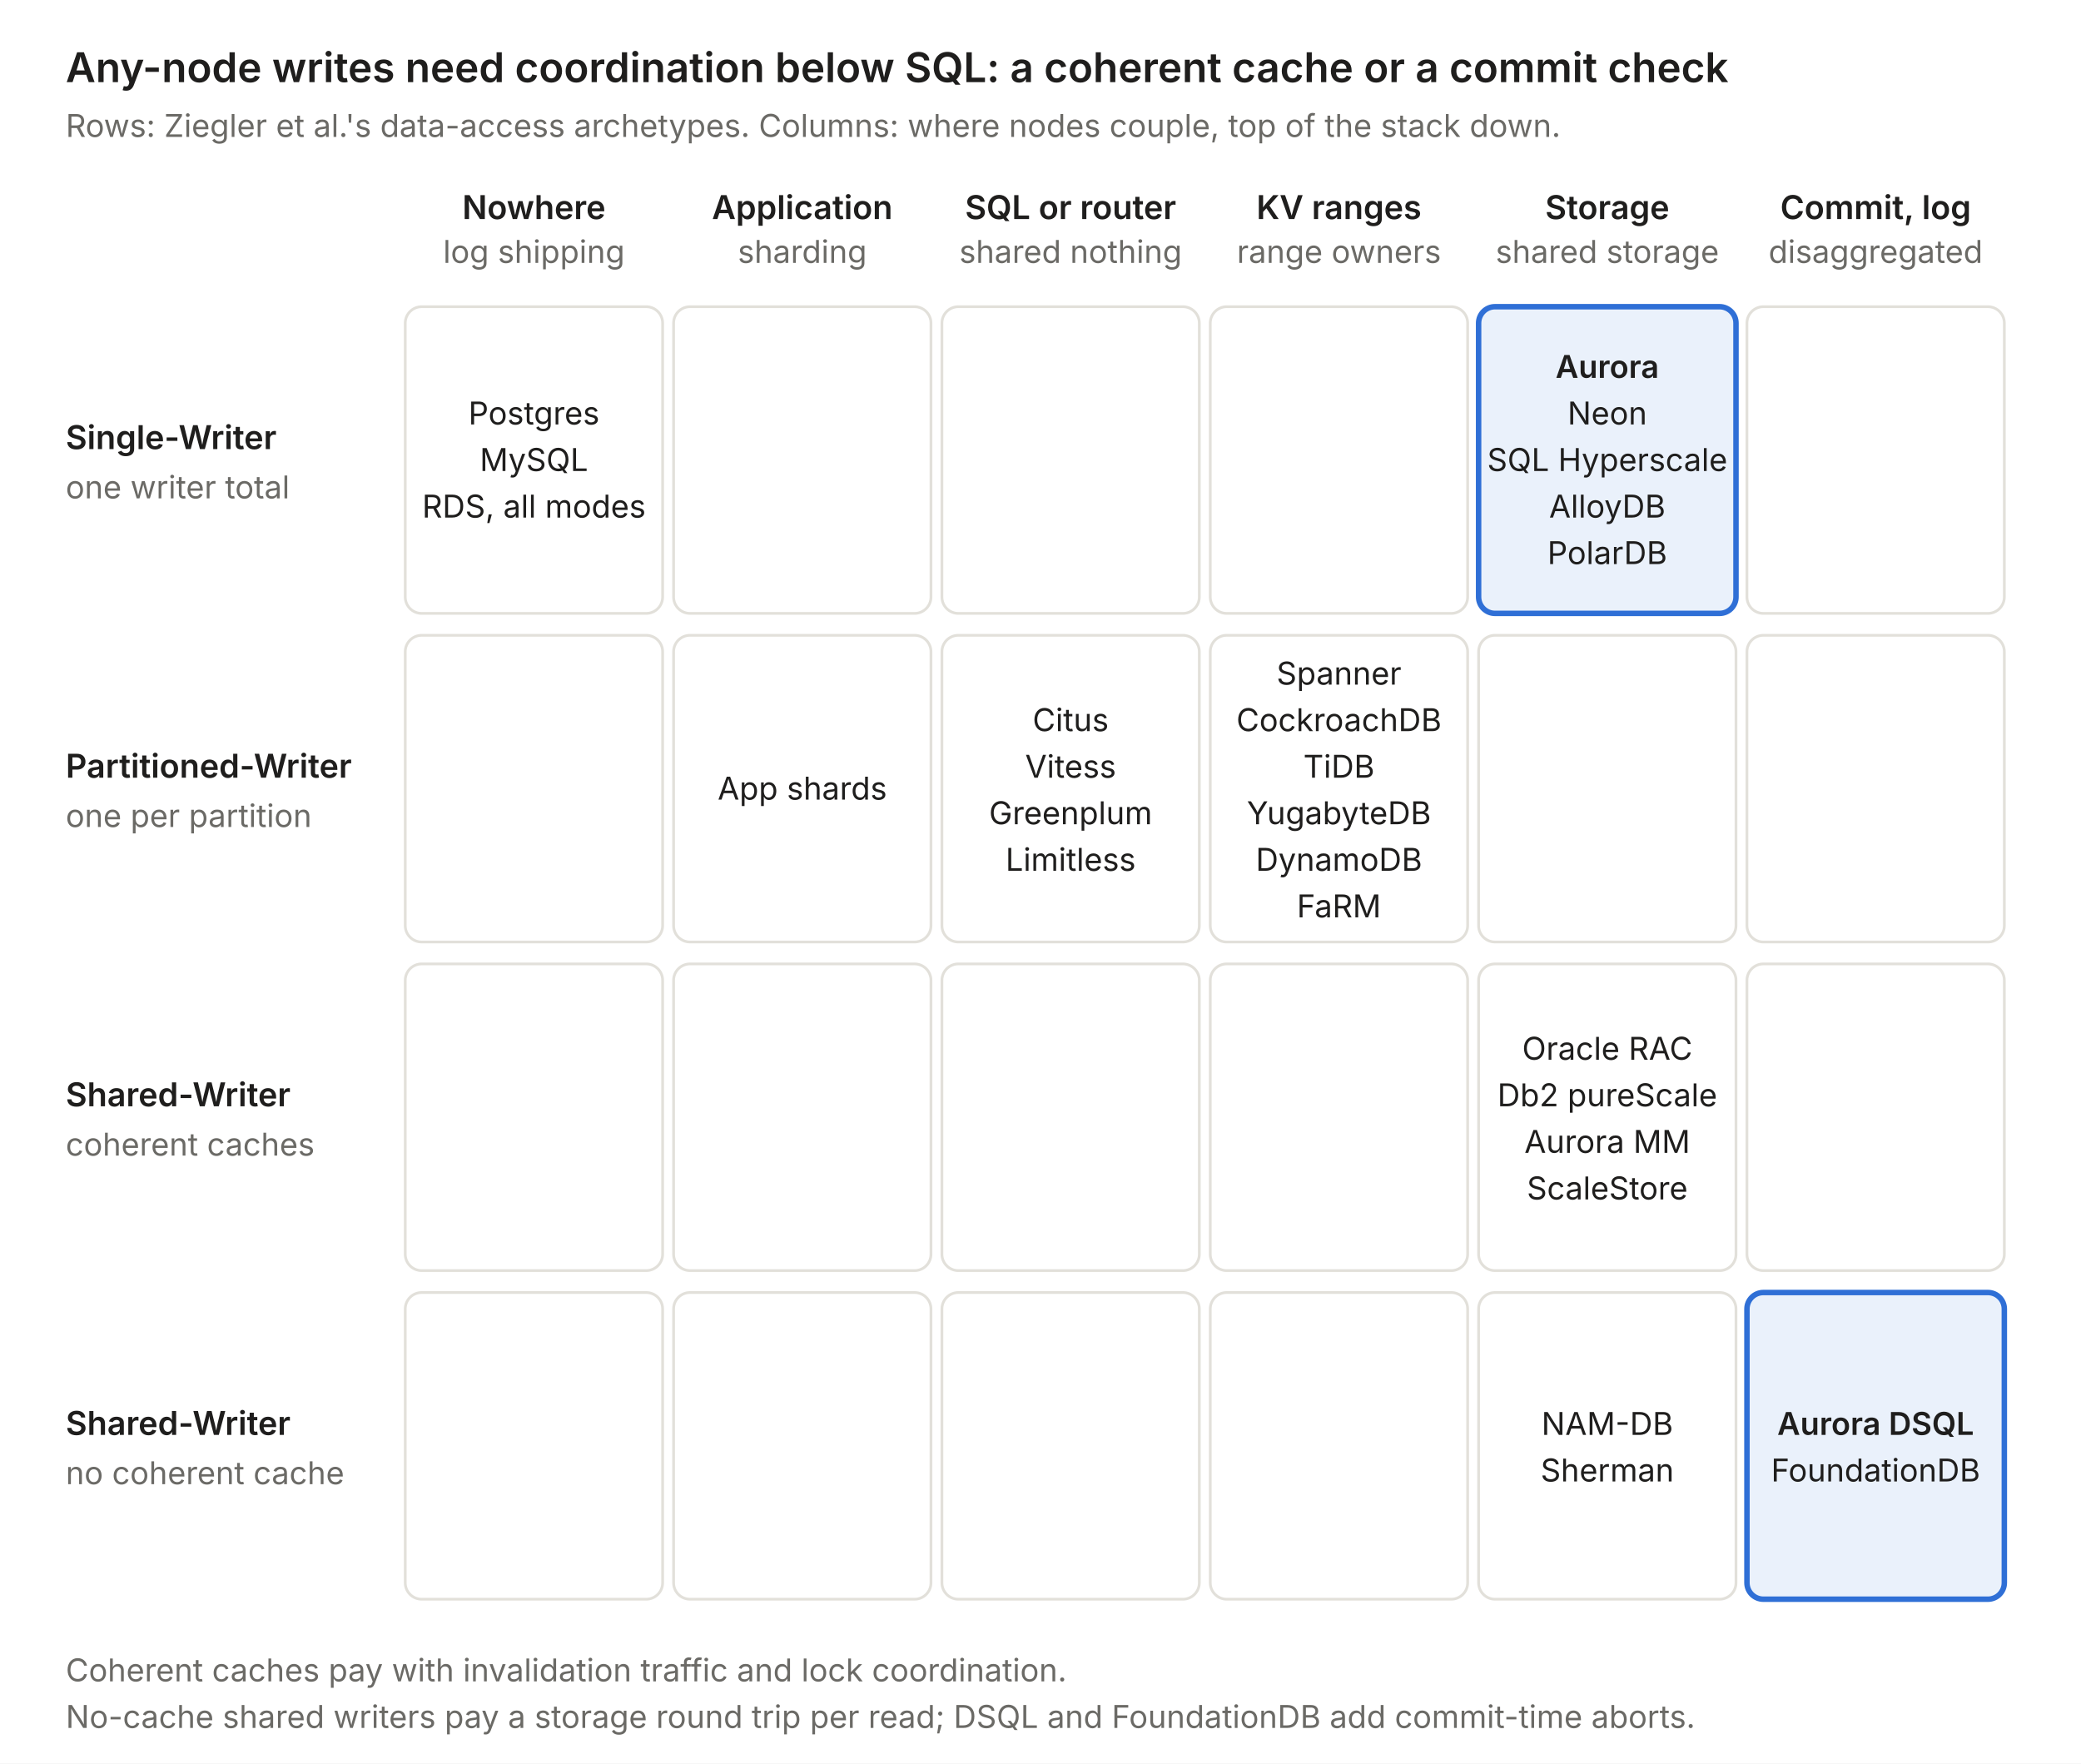
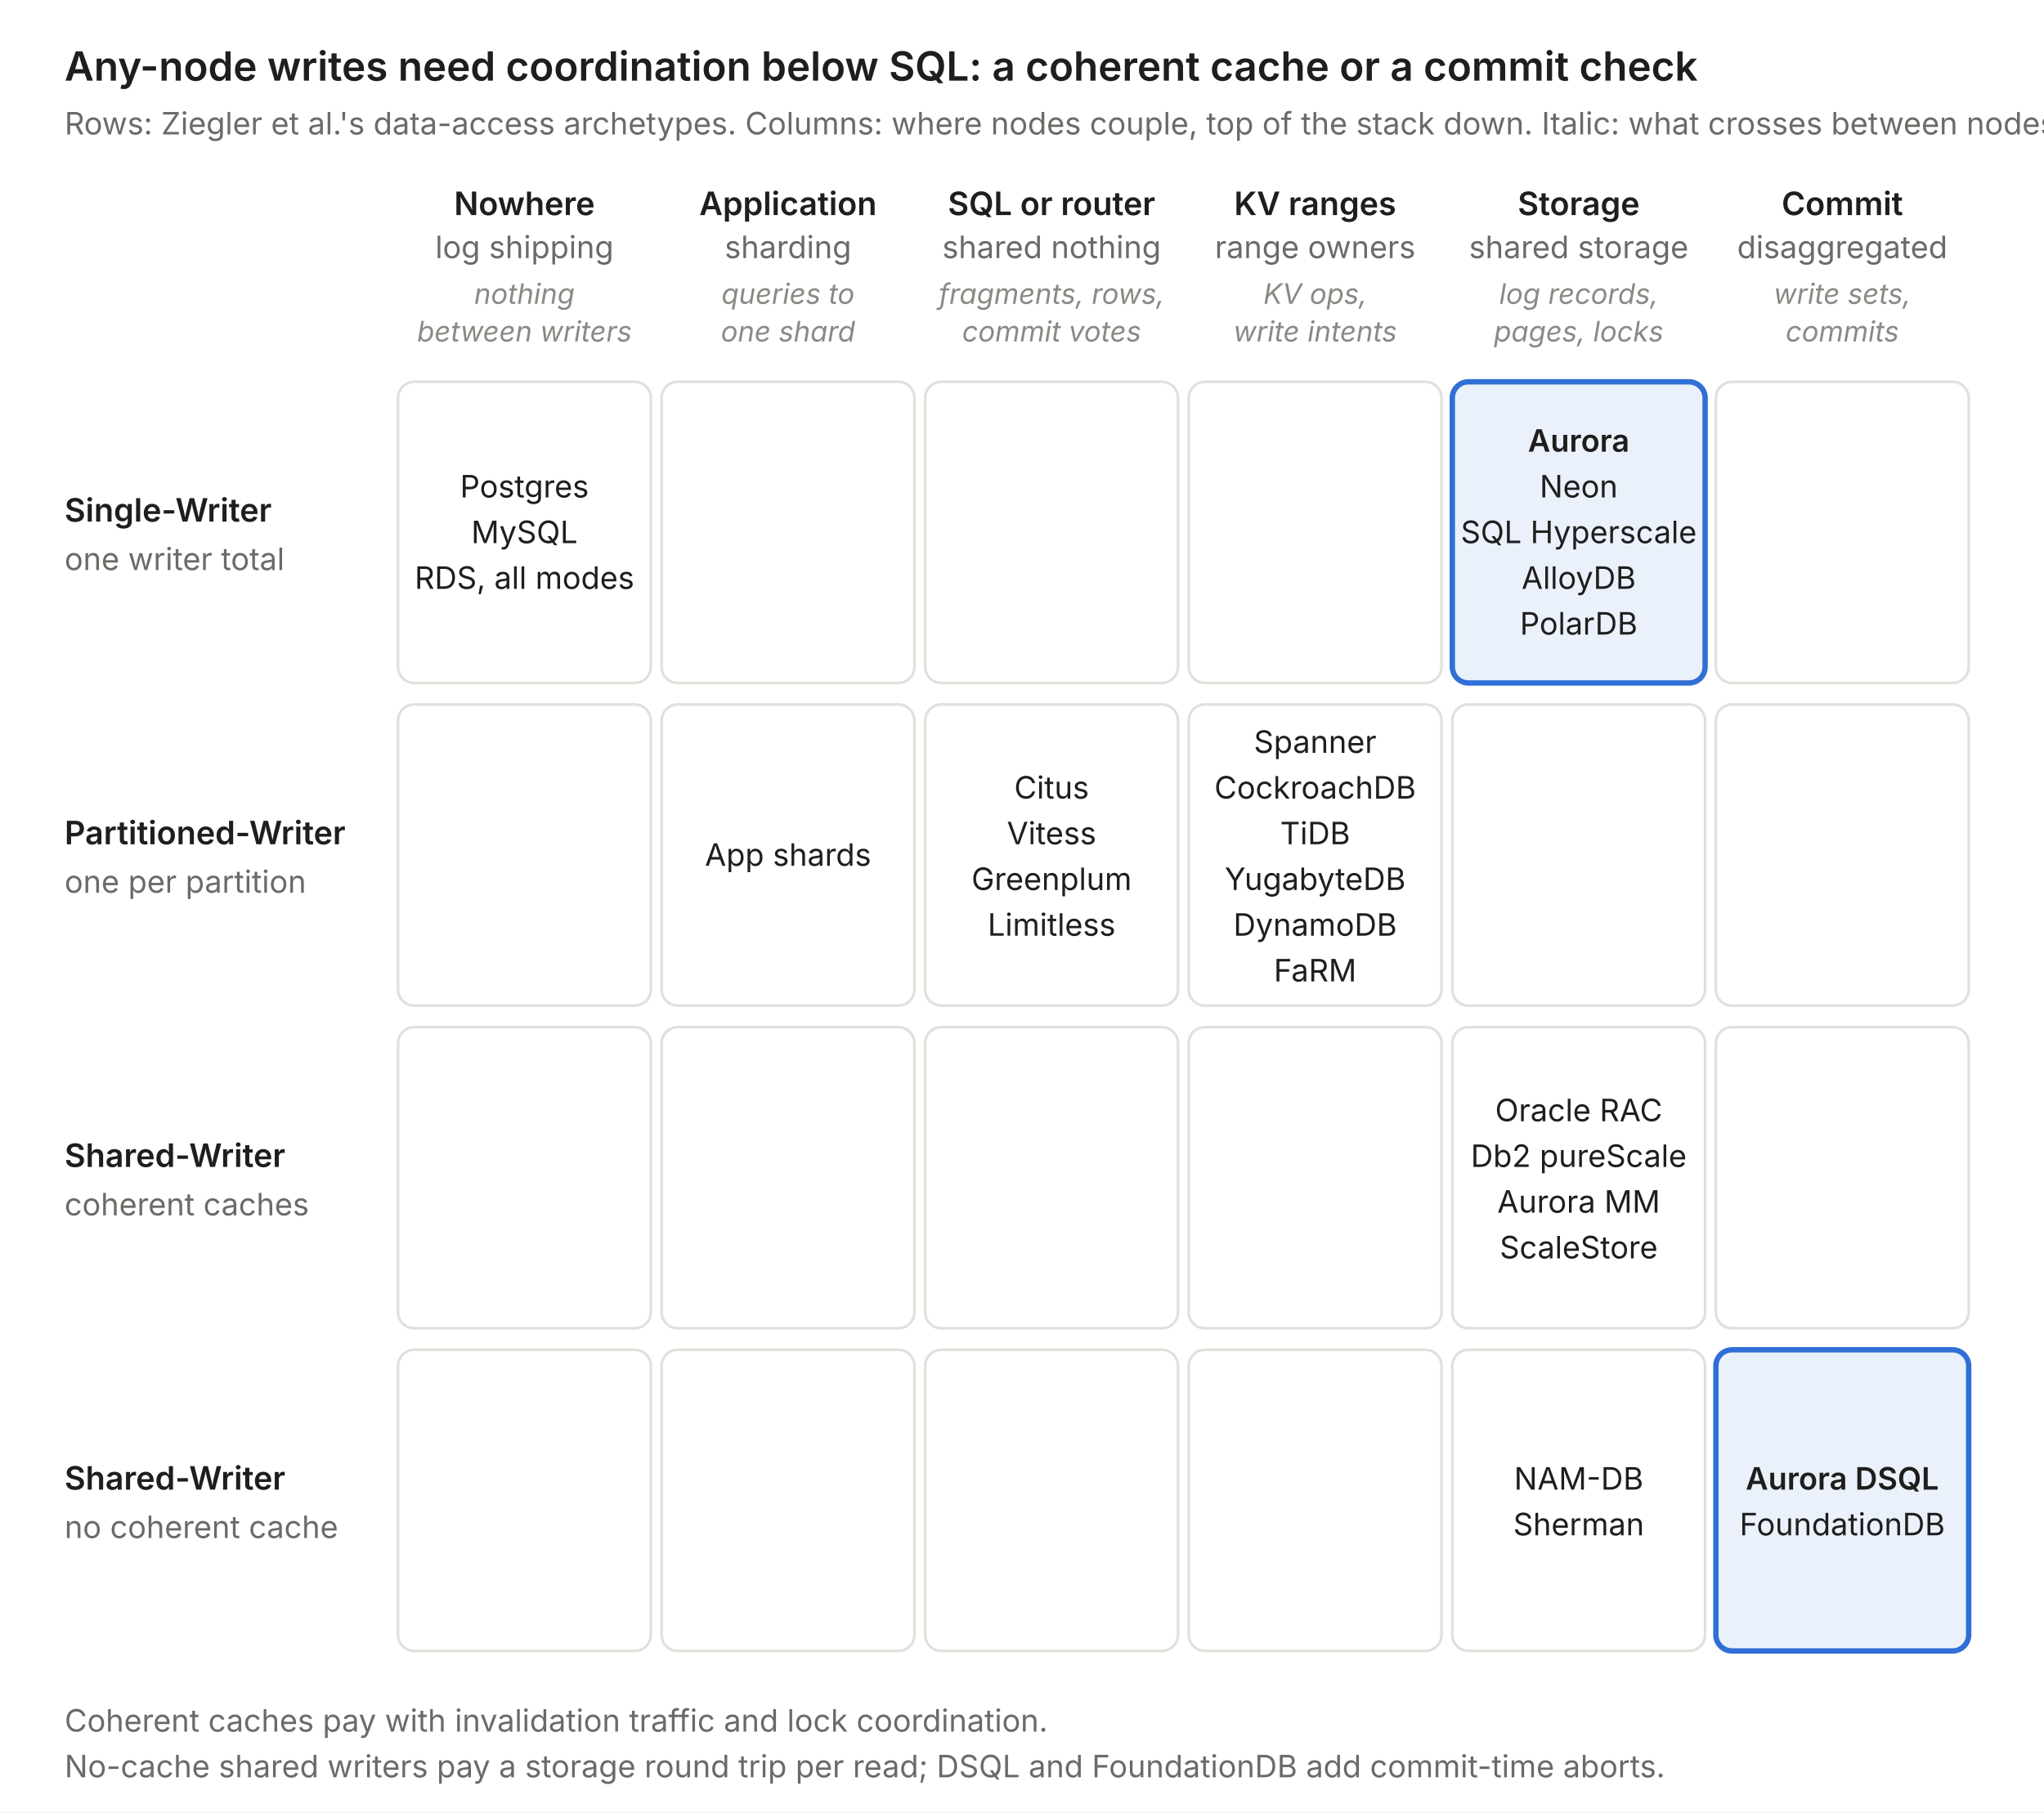
- <svg xmlns="http://www.w3.org/2000/svg" width="760" height="644" font-family="Inter, 'Helvetica Neue', Arial, sans-serif" viewBox="0 0 760 644" role="img" aria-label="Archetype map" font-size="13">
+ <svg xmlns="http://www.w3.org/2000/svg" width="760" height="674" font-family="Inter, 'Helvetica Neue', Arial, sans-serif" viewBox="0 0 760 674" role="img" aria-label="Archetype map" font-size="13">
  <rect width="100%" height="100%" fill="#ffffff" />
  <text x="24" y="30" font-size="15" font-weight="600" fill="#1f1e1d">Any-node writes need coordination below SQL: a coherent cache or a commit check</text>
-   <text x="24" y="50" font-size="11.5" fill="#6b6a66">Rows: Ziegler et al.'s data-access archetypes. Columns: where nodes couple, top of the stack down.</text>
+   <text x="24" y="50" font-size="11.5" fill="#6b6a66">Rows: Ziegler et al.'s data-access archetypes. Columns: where nodes couple, top of the stack down. Italic: what crosses between nodes.</text>
  <g>
    <text x="195" y="80" text-anchor="middle" font-size="12" font-weight="600" fill="#1f1e1d">Nowhere</text>
    <text x="195" y="96" text-anchor="middle" font-size="11.5" fill="#6b6a66">log shipping</text>
  </g>
  <g>
    <text x="293" y="80" text-anchor="middle" font-size="12" font-weight="600" fill="#1f1e1d">Application</text>
    <text x="293" y="96" text-anchor="middle" font-size="11.5" fill="#6b6a66">sharding</text>
  </g>
  <g>
    <text x="391" y="80" text-anchor="middle" font-size="12" font-weight="600" fill="#1f1e1d">SQL or router</text>
    <text x="391" y="96" text-anchor="middle" font-size="11.5" fill="#6b6a66">shared nothing</text>
  </g>
  <g>
    <text x="489" y="80" text-anchor="middle" font-size="12" font-weight="600" fill="#1f1e1d">KV ranges</text>
    <text x="489" y="96" text-anchor="middle" font-size="11.5" fill="#6b6a66">range owners</text>
  </g>
  <g>
    <text x="587" y="80" text-anchor="middle" font-size="12" font-weight="600" fill="#1f1e1d">Storage</text>
    <text x="587" y="96" text-anchor="middle" font-size="11.5" fill="#6b6a66">shared storage</text>
  </g>
  <g>
-     <text x="685" y="80" text-anchor="middle" font-size="12" font-weight="600" fill="#1f1e1d">Commit, log</text>
+     <text x="685" y="80" text-anchor="middle" font-size="12" font-weight="600" fill="#1f1e1d">Commit</text>
    <text x="685" y="96" text-anchor="middle" font-size="11.5" fill="#6b6a66">disaggregated</text>
  </g>
  <g>
-     <rect x="148" y="112" width="94" height="112" rx="6" fill="none" fill-opacity="1" stroke="#e2e0da" stroke-width="1" />
-     <rect x="246" y="112" width="94" height="112" rx="6" fill="none" fill-opacity="1" stroke="#e2e0da" stroke-width="1" />
-     <rect x="344" y="112" width="94" height="112" rx="6" fill="none" fill-opacity="1" stroke="#e2e0da" stroke-width="1" />
-     <rect x="442" y="112" width="94" height="112" rx="6" fill="none" fill-opacity="1" stroke="#e2e0da" stroke-width="1" />
-     <rect x="540" y="112" width="94" height="112" rx="6" fill="#2f6fd6" fill-opacity="0.1" stroke="#2f6fd6" stroke-width="2" />
-     <rect x="638" y="112" width="94" height="112" rx="6" fill="none" fill-opacity="1" stroke="#e2e0da" stroke-width="1" />
-     <text x="24" y="164" font-size="12" font-weight="600" fill="#1f1e1d">Single-Writer</text>
-     <text x="24" y="182" font-size="11.5" fill="#6b6a66">one writer total</text>
-     <text x="195" y="155" text-anchor="middle" font-size="11.5" font-weight="400" fill="#1f1e1d">Postgres</text>
-     <text x="195" y="172" text-anchor="middle" font-size="11.5" font-weight="400" fill="#1f1e1d">MySQL</text>
-     <text x="195" y="189" text-anchor="middle" font-size="11.5" font-weight="400" fill="#1f1e1d">RDS, all modes</text>
-     <text x="587" y="138" text-anchor="middle" font-size="11.5" font-weight="600" fill="#1f1e1d">Aurora</text>
-     <text x="587" y="155" text-anchor="middle" font-size="11.5" font-weight="400" fill="#1f1e1d">Neon</text>
-     <text x="587" y="172" text-anchor="middle" font-size="11.5" font-weight="400" fill="#1f1e1d">SQL Hyperscale</text>
-     <text x="587" y="189" text-anchor="middle" font-size="11.5" font-weight="400" fill="#1f1e1d">AlloyDB</text>
-     <text x="587" y="206" text-anchor="middle" font-size="11.5" font-weight="400" fill="#1f1e1d">PolarDB</text>
+     <text x="195" y="113" text-anchor="middle" font-size="10.5" font-style="italic" fill="#8a8984">nothing</text>
+     <text x="195" y="127" text-anchor="middle" font-size="10.5" font-style="italic" fill="#8a8984">between writers</text>
+     <text x="293" y="113" text-anchor="middle" font-size="10.5" font-style="italic" fill="#8a8984">queries to</text>
+     <text x="293" y="127" text-anchor="middle" font-size="10.5" font-style="italic" fill="#8a8984">one shard</text>
+     <text x="391" y="113" text-anchor="middle" font-size="10.5" font-style="italic" fill="#8a8984">fragments, rows,</text>
+     <text x="391" y="127" text-anchor="middle" font-size="10.5" font-style="italic" fill="#8a8984">commit votes</text>
+     <text x="489" y="113" text-anchor="middle" font-size="10.5" font-style="italic" fill="#8a8984">KV ops,</text>
+     <text x="489" y="127" text-anchor="middle" font-size="10.5" font-style="italic" fill="#8a8984">write intents</text>
+     <text x="587" y="113" text-anchor="middle" font-size="10.5" font-style="italic" fill="#8a8984">log records,</text>
+     <text x="587" y="127" text-anchor="middle" font-size="10.5" font-style="italic" fill="#8a8984">pages, locks</text>
+     <text x="685" y="113" text-anchor="middle" font-size="10.5" font-style="italic" fill="#8a8984">write sets,</text>
+     <text x="685" y="127" text-anchor="middle" font-size="10.5" font-style="italic" fill="#8a8984">commits</text>
  </g>
  <g>
-     <rect x="148" y="232" width="94" height="112" rx="6" fill="none" fill-opacity="1" stroke="#e2e0da" stroke-width="1" />
-     <rect x="246" y="232" width="94" height="112" rx="6" fill="none" fill-opacity="1" stroke="#e2e0da" stroke-width="1" />
-     <rect x="344" y="232" width="94" height="112" rx="6" fill="none" fill-opacity="1" stroke="#e2e0da" stroke-width="1" />
-     <rect x="442" y="232" width="94" height="112" rx="6" fill="none" fill-opacity="1" stroke="#e2e0da" stroke-width="1" />
-     <rect x="540" y="232" width="94" height="112" rx="6" fill="none" fill-opacity="1" stroke="#e2e0da" stroke-width="1" />
-     <rect x="638" y="232" width="94" height="112" rx="6" fill="none" fill-opacity="1" stroke="#e2e0da" stroke-width="1" />
-     <text x="24" y="284" font-size="12" font-weight="600" fill="#1f1e1d">Partitioned-Writer</text>
-     <text x="24" y="302" font-size="11.5" fill="#6b6a66">one per partition</text>
-     <text x="293" y="292" text-anchor="middle" font-size="11.5" font-weight="400" fill="#1f1e1d">App shards</text>
-     <text x="391" y="267" text-anchor="middle" font-size="11.5" font-weight="400" fill="#1f1e1d">Citus</text>
-     <text x="391" y="284" text-anchor="middle" font-size="11.5" font-weight="400" fill="#1f1e1d">Vitess</text>
-     <text x="391" y="301" text-anchor="middle" font-size="11.5" font-weight="400" fill="#1f1e1d">Greenplum</text>
-     <text x="391" y="318" text-anchor="middle" font-size="11.5" font-weight="400" fill="#1f1e1d">Limitless</text>
-     <text x="489" y="250" text-anchor="middle" font-size="11.5" font-weight="400" fill="#1f1e1d">Spanner</text>
-     <text x="489" y="267" text-anchor="middle" font-size="11.5" font-weight="400" fill="#1f1e1d">CockroachDB</text>
-     <text x="489" y="284" text-anchor="middle" font-size="11.5" font-weight="400" fill="#1f1e1d">TiDB</text>
-     <text x="489" y="301" text-anchor="middle" font-size="11.5" font-weight="400" fill="#1f1e1d">YugabyteDB</text>
-     <text x="489" y="318" text-anchor="middle" font-size="11.5" font-weight="400" fill="#1f1e1d">DynamoDB</text>
-     <text x="489" y="335" text-anchor="middle" font-size="11.5" font-weight="400" fill="#1f1e1d">FaRM</text>
+     <rect x="148" y="142" width="94" height="112" rx="6" fill="none" fill-opacity="1" stroke="#e2e0da" stroke-width="1" />
+     <rect x="246" y="142" width="94" height="112" rx="6" fill="none" fill-opacity="1" stroke="#e2e0da" stroke-width="1" />
+     <rect x="344" y="142" width="94" height="112" rx="6" fill="none" fill-opacity="1" stroke="#e2e0da" stroke-width="1" />
+     <rect x="442" y="142" width="94" height="112" rx="6" fill="none" fill-opacity="1" stroke="#e2e0da" stroke-width="1" />
+     <rect x="540" y="142" width="94" height="112" rx="6" fill="#2f6fd6" fill-opacity="0.1" stroke="#2f6fd6" stroke-width="2" />
+     <rect x="638" y="142" width="94" height="112" rx="6" fill="none" fill-opacity="1" stroke="#e2e0da" stroke-width="1" />
+     <text x="24" y="194" font-size="12" font-weight="600" fill="#1f1e1d">Single-Writer</text>
+     <text x="24" y="212" font-size="11.5" fill="#6b6a66">one writer total</text>
+     <text x="195" y="185" text-anchor="middle" font-size="11.5" font-weight="400" fill="#1f1e1d">Postgres</text>
+     <text x="195" y="202" text-anchor="middle" font-size="11.5" font-weight="400" fill="#1f1e1d">MySQL</text>
+     <text x="195" y="219" text-anchor="middle" font-size="11.5" font-weight="400" fill="#1f1e1d">RDS, all modes</text>
+     <text x="587" y="168" text-anchor="middle" font-size="11.5" font-weight="600" fill="#1f1e1d">Aurora</text>
+     <text x="587" y="185" text-anchor="middle" font-size="11.5" font-weight="400" fill="#1f1e1d">Neon</text>
+     <text x="587" y="202" text-anchor="middle" font-size="11.5" font-weight="400" fill="#1f1e1d">SQL Hyperscale</text>
+     <text x="587" y="219" text-anchor="middle" font-size="11.5" font-weight="400" fill="#1f1e1d">AlloyDB</text>
+     <text x="587" y="236" text-anchor="middle" font-size="11.5" font-weight="400" fill="#1f1e1d">PolarDB</text>
  </g>
  <g>
-     <rect x="148" y="352" width="94" height="112" rx="6" fill="none" fill-opacity="1" stroke="#e2e0da" stroke-width="1" />
-     <rect x="246" y="352" width="94" height="112" rx="6" fill="none" fill-opacity="1" stroke="#e2e0da" stroke-width="1" />
-     <rect x="344" y="352" width="94" height="112" rx="6" fill="none" fill-opacity="1" stroke="#e2e0da" stroke-width="1" />
-     <rect x="442" y="352" width="94" height="112" rx="6" fill="none" fill-opacity="1" stroke="#e2e0da" stroke-width="1" />
-     <rect x="540" y="352" width="94" height="112" rx="6" fill="none" fill-opacity="1" stroke="#e2e0da" stroke-width="1" />
-     <rect x="638" y="352" width="94" height="112" rx="6" fill="none" fill-opacity="1" stroke="#e2e0da" stroke-width="1" />
-     <text x="24" y="404" font-size="12" font-weight="600" fill="#1f1e1d">Shared-Writer</text>
-     <text x="24" y="422" font-size="11.5" fill="#6b6a66">coherent caches</text>
-     <text x="587" y="387" text-anchor="middle" font-size="11.5" font-weight="400" fill="#1f1e1d">Oracle RAC</text>
-     <text x="587" y="404" text-anchor="middle" font-size="11.5" font-weight="400" fill="#1f1e1d">Db2 pureScale</text>
-     <text x="587" y="421" text-anchor="middle" font-size="11.5" font-weight="400" fill="#1f1e1d">Aurora MM</text>
-     <text x="587" y="438" text-anchor="middle" font-size="11.5" font-weight="400" fill="#1f1e1d">ScaleStore</text>
+     <rect x="148" y="262" width="94" height="112" rx="6" fill="none" fill-opacity="1" stroke="#e2e0da" stroke-width="1" />
+     <rect x="246" y="262" width="94" height="112" rx="6" fill="none" fill-opacity="1" stroke="#e2e0da" stroke-width="1" />
+     <rect x="344" y="262" width="94" height="112" rx="6" fill="none" fill-opacity="1" stroke="#e2e0da" stroke-width="1" />
+     <rect x="442" y="262" width="94" height="112" rx="6" fill="none" fill-opacity="1" stroke="#e2e0da" stroke-width="1" />
+     <rect x="540" y="262" width="94" height="112" rx="6" fill="none" fill-opacity="1" stroke="#e2e0da" stroke-width="1" />
+     <rect x="638" y="262" width="94" height="112" rx="6" fill="none" fill-opacity="1" stroke="#e2e0da" stroke-width="1" />
+     <text x="24" y="314" font-size="12" font-weight="600" fill="#1f1e1d">Partitioned-Writer</text>
+     <text x="24" y="332" font-size="11.5" fill="#6b6a66">one per partition</text>
+     <text x="293" y="322" text-anchor="middle" font-size="11.5" font-weight="400" fill="#1f1e1d">App shards</text>
+     <text x="391" y="297" text-anchor="middle" font-size="11.5" font-weight="400" fill="#1f1e1d">Citus</text>
+     <text x="391" y="314" text-anchor="middle" font-size="11.5" font-weight="400" fill="#1f1e1d">Vitess</text>
+     <text x="391" y="331" text-anchor="middle" font-size="11.5" font-weight="400" fill="#1f1e1d">Greenplum</text>
+     <text x="391" y="348" text-anchor="middle" font-size="11.5" font-weight="400" fill="#1f1e1d">Limitless</text>
+     <text x="489" y="280" text-anchor="middle" font-size="11.5" font-weight="400" fill="#1f1e1d">Spanner</text>
+     <text x="489" y="297" text-anchor="middle" font-size="11.5" font-weight="400" fill="#1f1e1d">CockroachDB</text>
+     <text x="489" y="314" text-anchor="middle" font-size="11.5" font-weight="400" fill="#1f1e1d">TiDB</text>
+     <text x="489" y="331" text-anchor="middle" font-size="11.5" font-weight="400" fill="#1f1e1d">YugabyteDB</text>
+     <text x="489" y="348" text-anchor="middle" font-size="11.5" font-weight="400" fill="#1f1e1d">DynamoDB</text>
+     <text x="489" y="365" text-anchor="middle" font-size="11.5" font-weight="400" fill="#1f1e1d">FaRM</text>
  </g>
  <g>
-     <rect x="148" y="472" width="94" height="112" rx="6" fill="none" fill-opacity="1" stroke="#e2e0da" stroke-width="1" />
-     <rect x="246" y="472" width="94" height="112" rx="6" fill="none" fill-opacity="1" stroke="#e2e0da" stroke-width="1" />
-     <rect x="344" y="472" width="94" height="112" rx="6" fill="none" fill-opacity="1" stroke="#e2e0da" stroke-width="1" />
-     <rect x="442" y="472" width="94" height="112" rx="6" fill="none" fill-opacity="1" stroke="#e2e0da" stroke-width="1" />
-     <rect x="540" y="472" width="94" height="112" rx="6" fill="none" fill-opacity="1" stroke="#e2e0da" stroke-width="1" />
-     <rect x="638" y="472" width="94" height="112" rx="6" fill="#2f6fd6" fill-opacity="0.1" stroke="#2f6fd6" stroke-width="2" />
-     <text x="24" y="524" font-size="12" font-weight="600" fill="#1f1e1d">Shared-Writer</text>
-     <text x="24" y="542" font-size="11.5" fill="#6b6a66">no coherent cache</text>
-     <text x="587" y="524" text-anchor="middle" font-size="11.5" font-weight="400" fill="#1f1e1d">NAM-DB</text>
-     <text x="587" y="541" text-anchor="middle" font-size="11.5" font-weight="400" fill="#1f1e1d">Sherman</text>
-     <text x="685" y="524" text-anchor="middle" font-size="11.5" font-weight="600" fill="#1f1e1d">Aurora DSQL</text>
-     <text x="685" y="541" text-anchor="middle" font-size="11.5" font-weight="400" fill="#1f1e1d">FoundationDB</text>
+     <rect x="148" y="382" width="94" height="112" rx="6" fill="none" fill-opacity="1" stroke="#e2e0da" stroke-width="1" />
+     <rect x="246" y="382" width="94" height="112" rx="6" fill="none" fill-opacity="1" stroke="#e2e0da" stroke-width="1" />
+     <rect x="344" y="382" width="94" height="112" rx="6" fill="none" fill-opacity="1" stroke="#e2e0da" stroke-width="1" />
+     <rect x="442" y="382" width="94" height="112" rx="6" fill="none" fill-opacity="1" stroke="#e2e0da" stroke-width="1" />
+     <rect x="540" y="382" width="94" height="112" rx="6" fill="none" fill-opacity="1" stroke="#e2e0da" stroke-width="1" />
+     <rect x="638" y="382" width="94" height="112" rx="6" fill="none" fill-opacity="1" stroke="#e2e0da" stroke-width="1" />
+     <text x="24" y="434" font-size="12" font-weight="600" fill="#1f1e1d">Shared-Writer</text>
+     <text x="24" y="452" font-size="11.5" fill="#6b6a66">coherent caches</text>
+     <text x="587" y="417" text-anchor="middle" font-size="11.5" font-weight="400" fill="#1f1e1d">Oracle RAC</text>
+     <text x="587" y="434" text-anchor="middle" font-size="11.5" font-weight="400" fill="#1f1e1d">Db2 pureScale</text>
+     <text x="587" y="451" text-anchor="middle" font-size="11.5" font-weight="400" fill="#1f1e1d">Aurora MM</text>
+     <text x="587" y="468" text-anchor="middle" font-size="11.5" font-weight="400" fill="#1f1e1d">ScaleStore</text>
  </g>
-   <text x="24" y="614" font-size="11.5" fill="#6b6a66">Coherent caches pay with invalidation traffic and lock coordination.</text>
-   <text x="24" y="631" font-size="11.5" fill="#6b6a66">No-cache shared writers pay a storage round trip per read; DSQL and FoundationDB add commit-time aborts.</text>
+   <g>
+     <rect x="148" y="502" width="94" height="112" rx="6" fill="none" fill-opacity="1" stroke="#e2e0da" stroke-width="1" />
+     <rect x="246" y="502" width="94" height="112" rx="6" fill="none" fill-opacity="1" stroke="#e2e0da" stroke-width="1" />
+     <rect x="344" y="502" width="94" height="112" rx="6" fill="none" fill-opacity="1" stroke="#e2e0da" stroke-width="1" />
+     <rect x="442" y="502" width="94" height="112" rx="6" fill="none" fill-opacity="1" stroke="#e2e0da" stroke-width="1" />
+     <rect x="540" y="502" width="94" height="112" rx="6" fill="none" fill-opacity="1" stroke="#e2e0da" stroke-width="1" />
+     <rect x="638" y="502" width="94" height="112" rx="6" fill="#2f6fd6" fill-opacity="0.1" stroke="#2f6fd6" stroke-width="2" />
+     <text x="24" y="554" font-size="12" font-weight="600" fill="#1f1e1d">Shared-Writer</text>
+     <text x="24" y="572" font-size="11.5" fill="#6b6a66">no coherent cache</text>
+     <text x="587" y="554" text-anchor="middle" font-size="11.5" font-weight="400" fill="#1f1e1d">NAM-DB</text>
+     <text x="587" y="571" text-anchor="middle" font-size="11.5" font-weight="400" fill="#1f1e1d">Sherman</text>
+     <text x="685" y="554" text-anchor="middle" font-size="11.5" font-weight="600" fill="#1f1e1d">Aurora DSQL</text>
+     <text x="685" y="571" text-anchor="middle" font-size="11.5" font-weight="400" fill="#1f1e1d">FoundationDB</text>
+   </g>
+   <text x="24" y="644" font-size="11.5" fill="#6b6a66">Coherent caches pay with invalidation traffic and lock coordination.</text>
+   <text x="24" y="661" font-size="11.5" fill="#6b6a66">No-cache shared writers pay a storage round trip per read; DSQL and FoundationDB add commit-time aborts.</text>
</svg>
